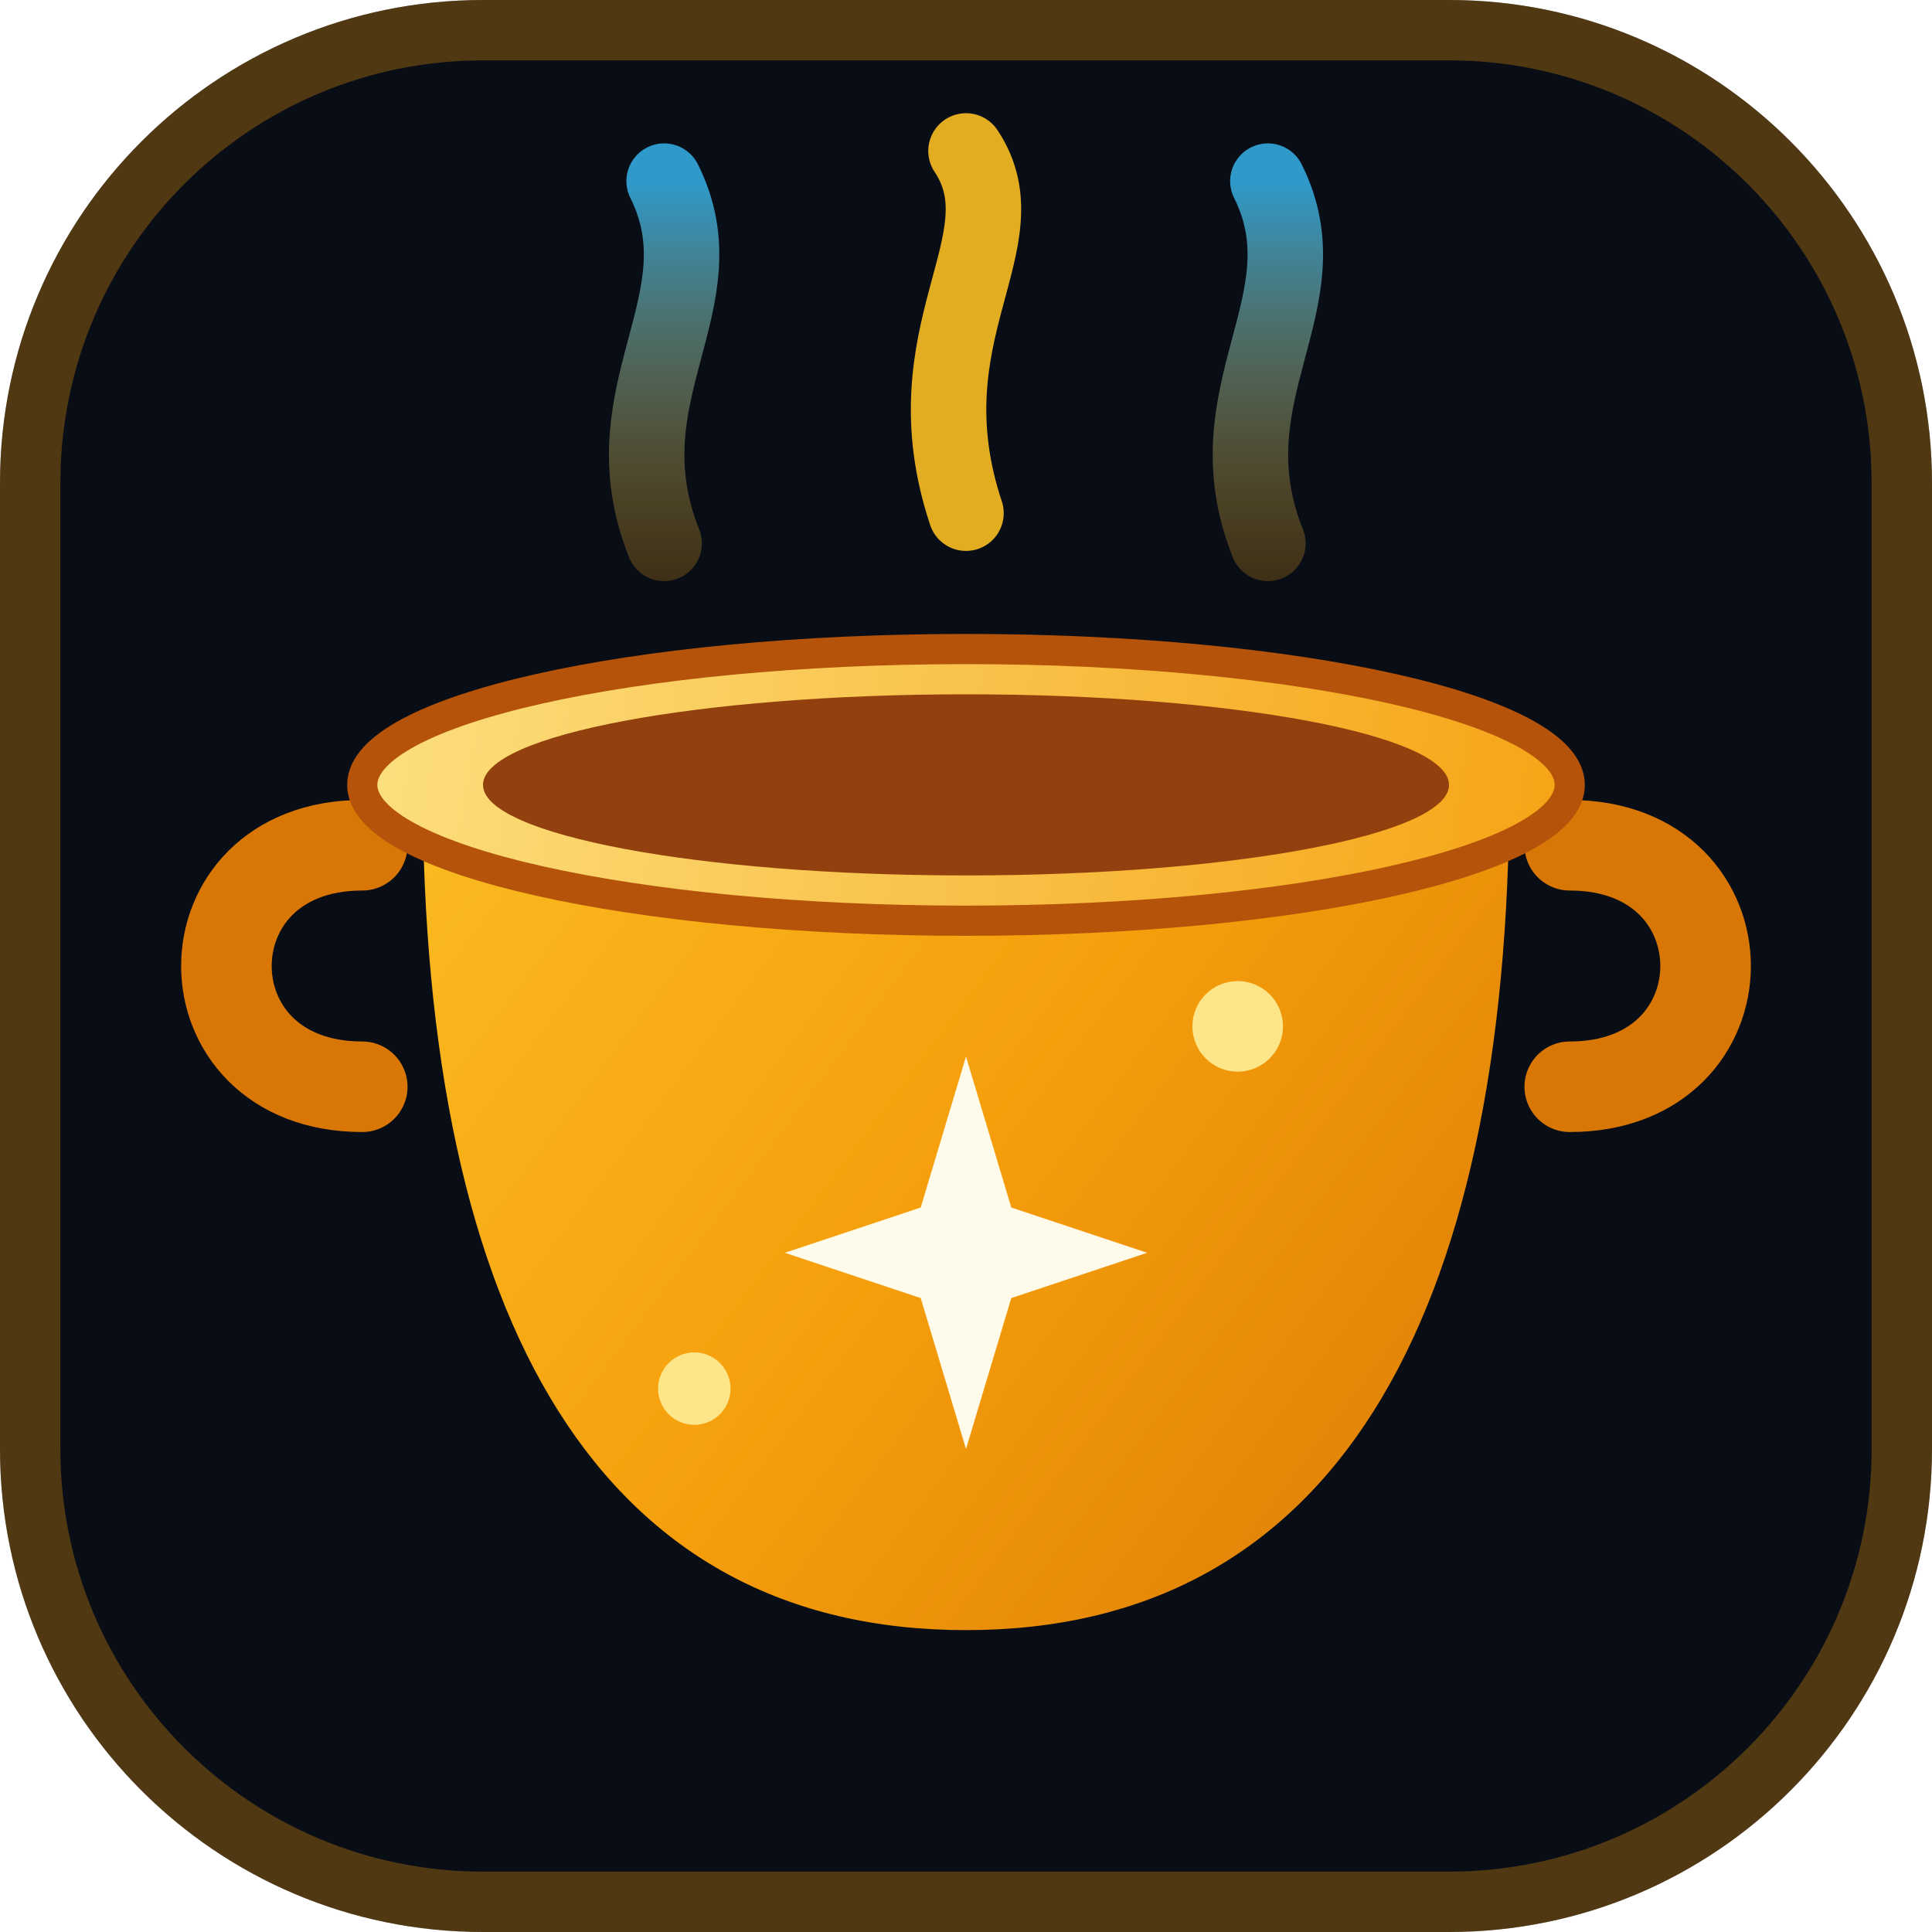
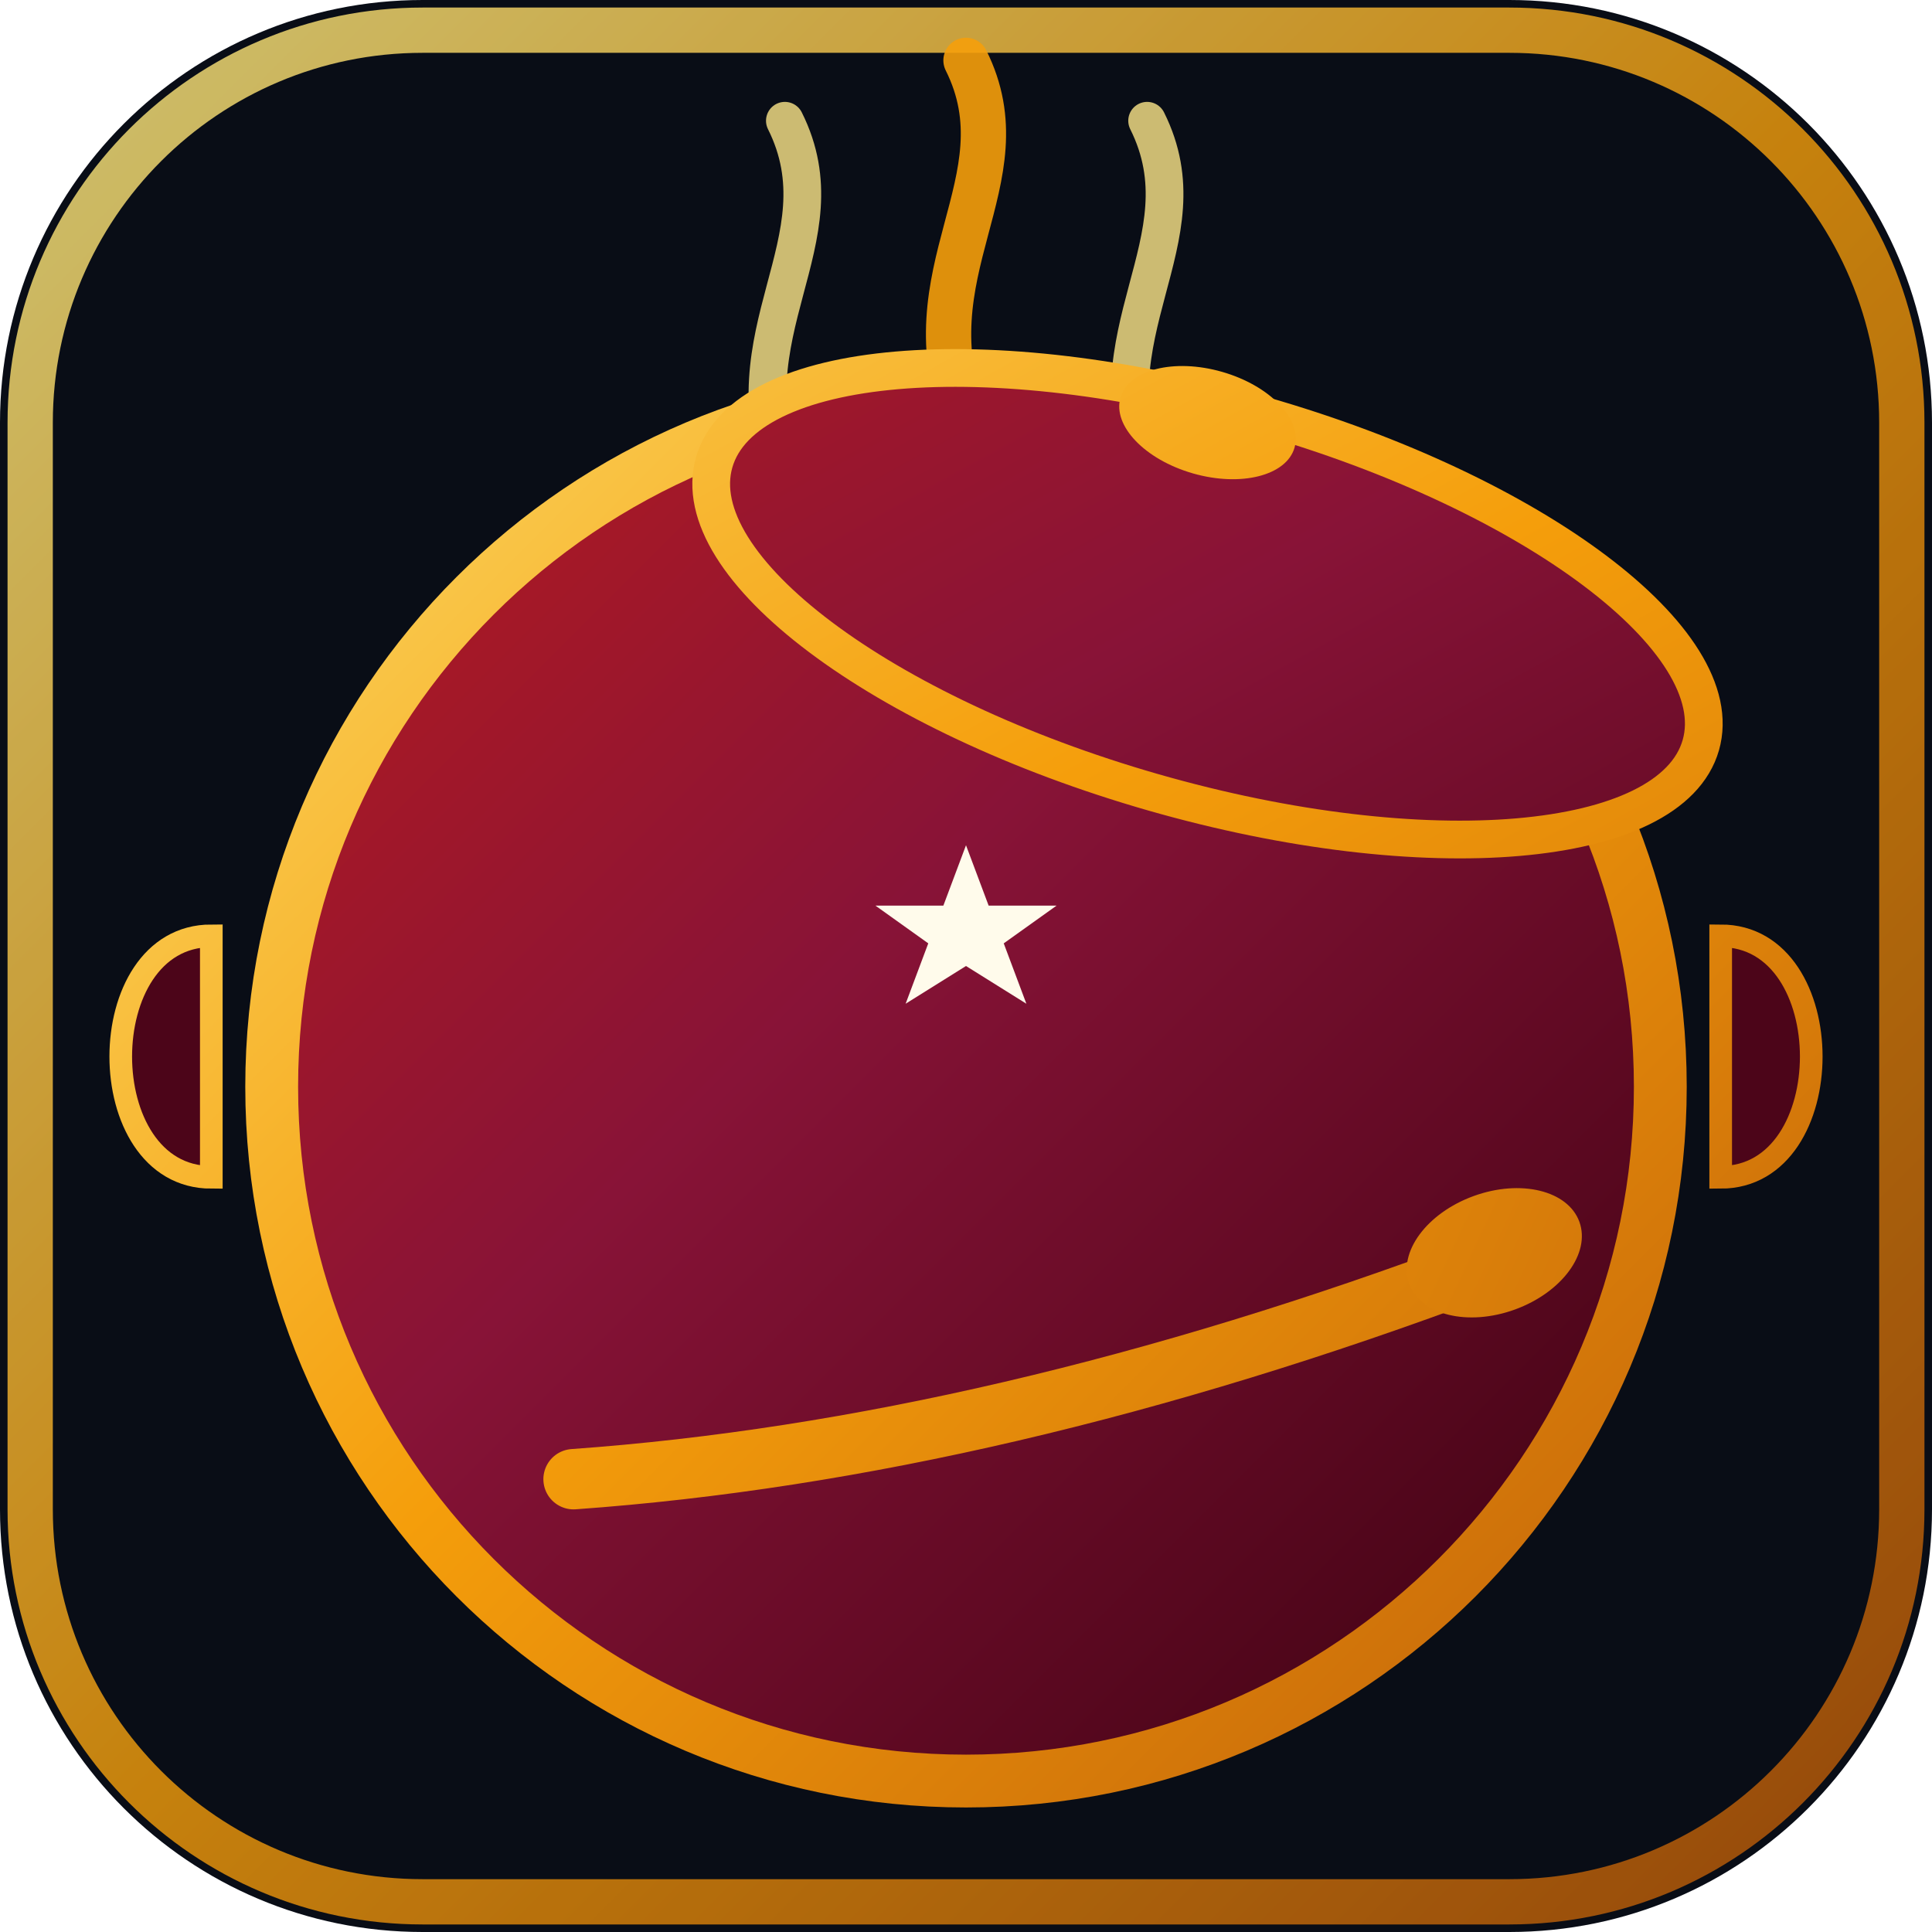
- <svg xmlns="http://www.w3.org/2000/svg" viewBox="0 0 64 64" fill="none">
+ <svg xmlns="http://www.w3.org/2000/svg" viewBox="0 0 128 128" fill="none">
  <defs>
-     <linearGradient id="potGrad" x1="12" y1="24" x2="52" y2="54" gradientUnits="userSpaceOnUse">
-       <stop offset="0%" stop-color="#FBBF24" />
+     <linearGradient id="favPotGrad" x1="20" y1="20" x2="100" y2="100" gradientUnits="userSpaceOnUse">
+       <stop offset="0%" stop-color="#B91C1C" />
+       <stop offset="50%" stop-color="#881337" />
+       <stop offset="100%" stop-color="#4C0519" />
+     </linearGradient>
+     <linearGradient id="favGold" x1="0" y1="0" x2="128" y2="128" gradientUnits="userSpaceOnUse">
+       <stop offset="0%" stop-color="#FEF08A" />
      <stop offset="50%" stop-color="#F59E0B" />
-       <stop offset="100%" stop-color="#D97706" />
-     </linearGradient>
-     <linearGradient id="rimGrad" x1="8" y1="20" x2="56" y2="28" gradientUnits="userSpaceOnUse">
-       <stop offset="0%" stop-color="#FDE68A" />
-       <stop offset="100%" stop-color="#F59E0B" />
-     </linearGradient>
-     <linearGradient id="steamGrad" x1="32" y1="6" x2="32" y2="20" gradientUnits="userSpaceOnUse">
-       <stop offset="0%" stop-color="#38BDF8" stop-opacity="0.8" />
-       <stop offset="100%" stop-color="#F59E0B" stop-opacity="0.2" />
+       <stop offset="100%" stop-color="#B45309" />
    </linearGradient>
  </defs>
-   <rect width="64" height="64" rx="16" fill="#090D16" />
-   <rect x="1" y="1" width="62" height="62" rx="15" stroke="#F59E0B" stroke-opacity="0.3" stroke-width="2" />
-   <path d="M22 18 C20 13 24 10 22 6" stroke="url(#steamGrad)" stroke-width="2.5" stroke-linecap="round" fill="none" />
-   <path d="M32 17 C30 11 34 8 32 5" stroke="#FBBF24" stroke-width="2.5" stroke-linecap="round" fill="none" opacity="0.9" />
-   <path d="M42 18 C40 13 44 10 42 6" stroke="url(#steamGrad)" stroke-width="2.5" stroke-linecap="round" fill="none" />
-   <path d="M12 28 C6 28 6 36 12 36" stroke="#D97706" stroke-width="3" stroke-linecap="round" fill="none" />
-   <path d="M52 28 C58 28 58 36 52 36" stroke="#D97706" stroke-width="3" stroke-linecap="round" fill="none" />
-   <path d="M14 26 H50 C50 44 44 54 32 54 C20 54 14 44 14 26 Z" fill="url(#potGrad)" />
-   <ellipse cx="32" cy="26" rx="20" ry="4.5" fill="url(#rimGrad)" stroke="#B45309" stroke-width="1" />
-   <ellipse cx="32" cy="26" rx="16" ry="3" fill="#92400E" />
-   <path d="M32 35 L33.5 40 L38 41.5 L33.5 43 L32 48 L30.5 43 L26 41.5 L30.5 40 Z" fill="#FFFBEB" />
-   <circle cx="41" cy="34" r="1.5" fill="#FDE68A" />
-   <circle cx="23" cy="46" r="1.2" fill="#FDE68A" />
+   <rect width="128" height="128" rx="28" fill="#090D16" />
+   <rect x="2" y="2" width="124" height="124" rx="26" stroke="url(#favGold)" stroke-width="3" fill="none" opacity="0.8" />
+   <path d="M 52 32 C 48 22 56 16 52 8" stroke="#FDE68A" stroke-width="2.5" stroke-linecap="round" fill="none" opacity="0.8" />
+   <path d="M 64 28 C 60 18 68 12 64 4" stroke="#F59E0B" stroke-width="3" stroke-linecap="round" fill="none" opacity="0.9" />
+   <path d="M 76 32 C 72 22 80 16 76 8" stroke="#FDE68A" stroke-width="2.5" stroke-linecap="round" fill="none" opacity="0.8" />
+   <path d="M 14 62 C 6 62 6 78 14 78 Z" fill="#4C0519" stroke="url(#favGold)" stroke-width="1.5" />
+   <path d="M 114 62 C 122 62 122 78 114 78 Z" fill="#4C0519" stroke="url(#favGold)" stroke-width="1.5" />
+   <circle cx="64" cy="72" r="46" fill="url(#favPotGrad)" stroke="url(#favGold)" stroke-width="3.5" />
+   <ellipse cx="80" cy="40" rx="34" ry="13" fill="url(#favPotGrad)" stroke="url(#favGold)" stroke-width="2.5" transform="rotate(16, 80, 40)" />
+   <ellipse cx="80" cy="28" rx="6" ry="3.5" fill="url(#favGold)" transform="rotate(16, 80, 28)" />
+   <path d="M 38 98 Q 66 96 98 84" stroke="url(#favGold)" stroke-width="4" stroke-linecap="round" fill="none" />
+   <ellipse cx="99" cy="83" rx="6" ry="4" fill="url(#favGold)" transform="rotate(-20, 99, 83)" />
+   <polygon points="64,56 65.5,60 70,60 66.5,62.5 68,66.5 64,64 60,66.5 61.5,62.5 58,60 62.5,60" fill="#FFFBEB" />
</svg>
